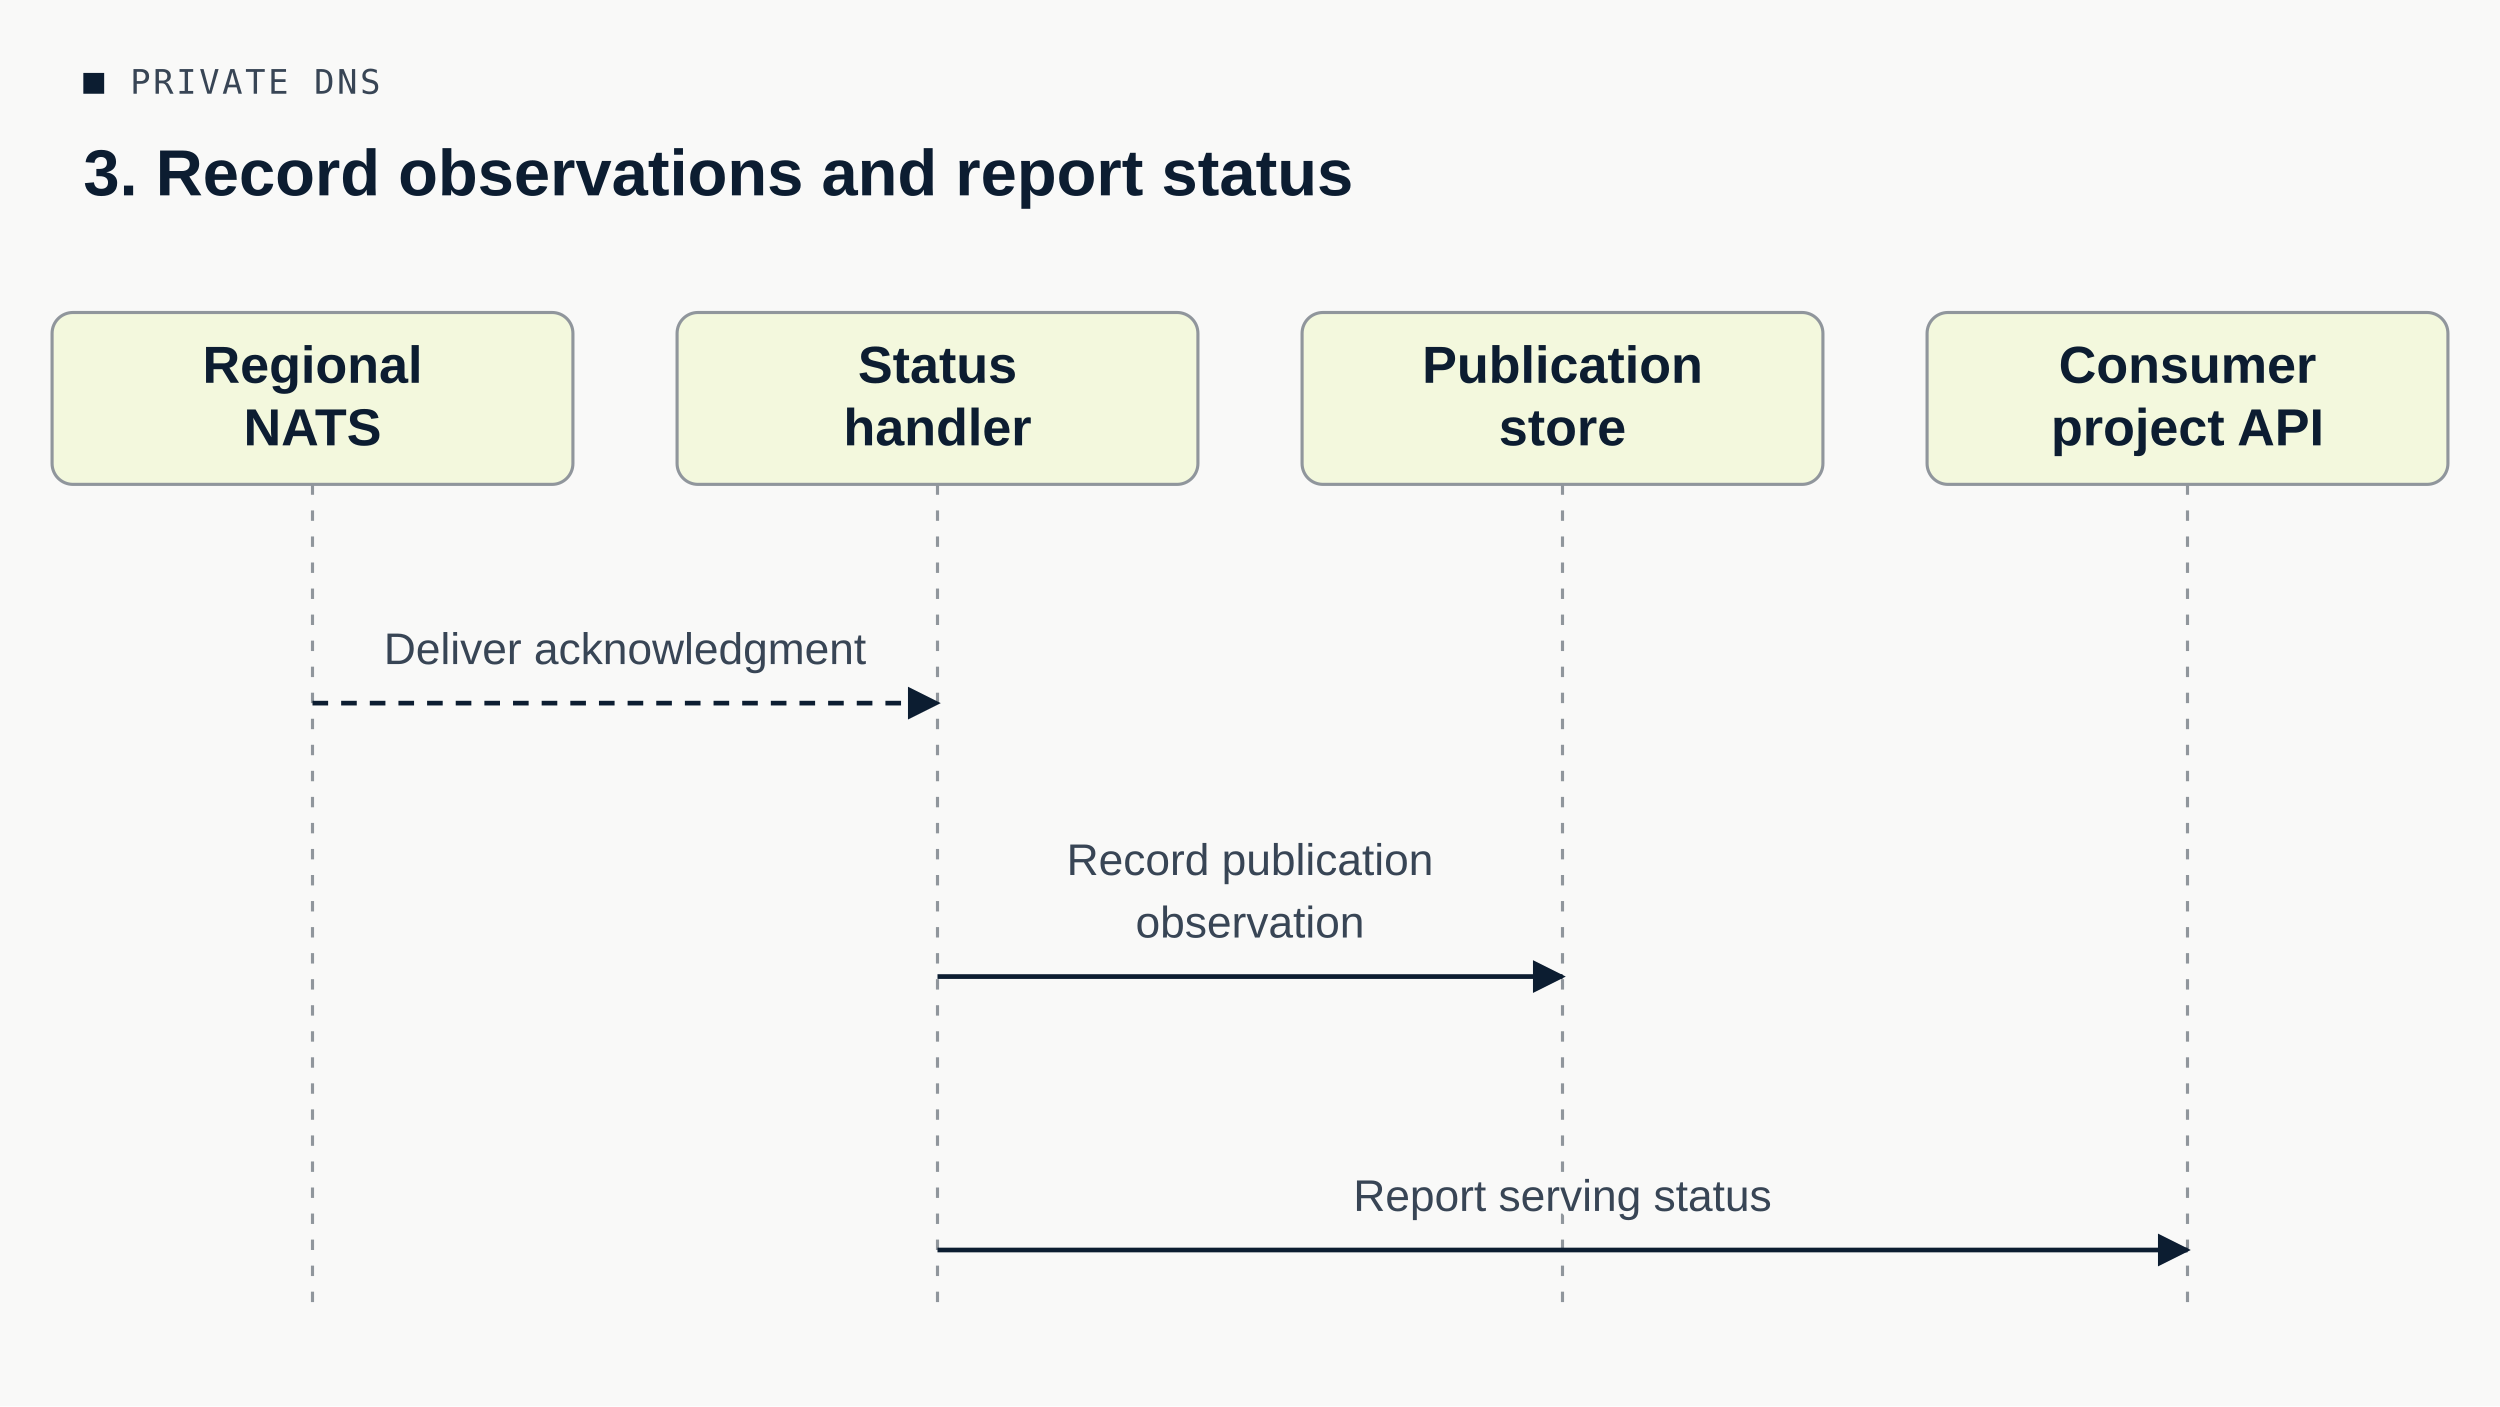
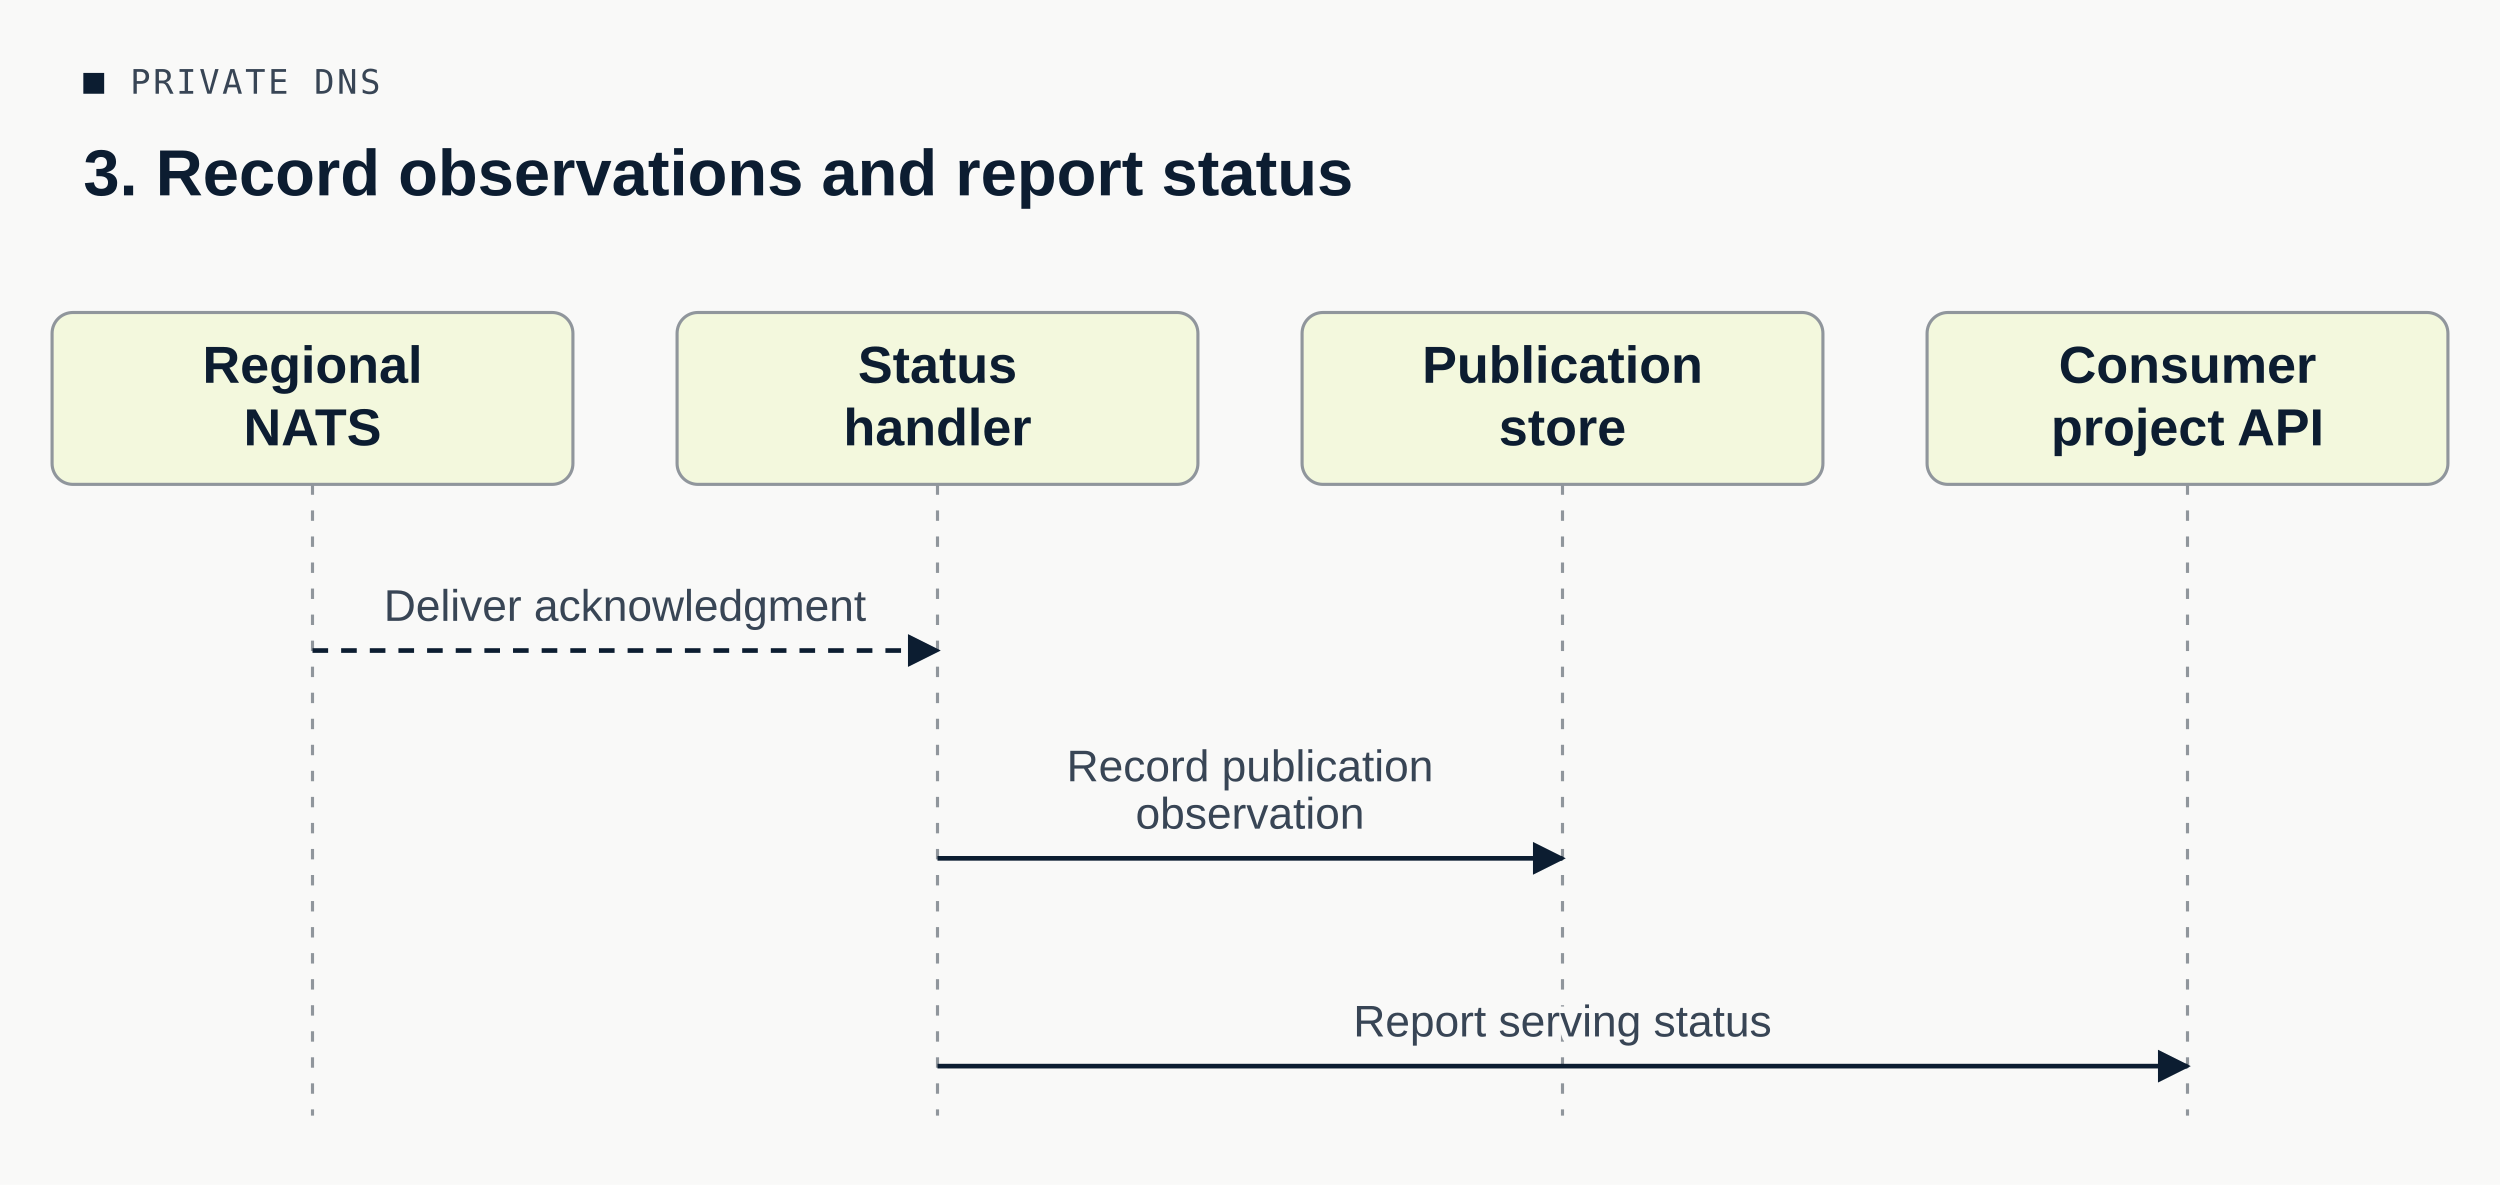
- <svg xmlns="http://www.w3.org/2000/svg" width="960" height="540" viewBox="0 0 960 540" role="img" aria-labelledby="title description">
+ <svg xmlns="http://www.w3.org/2000/svg" width="960" height="455" viewBox="0 0 960 455" role="img" aria-labelledby="title description">
  <defs>
    <marker id="arrow" viewBox="0 0 10 10" refX="9" refY="5" markerWidth="7" markerHeight="7" orient="auto-start-reverse">
      <path d="M 0 0 L 10 5 L 0 10 z" fill="#0C1D31" />
    </marker>
  </defs>
  <style>
    text { font-family: "Alliance No.1", "Alliance No 1", Arial, Helvetica, sans-serif; fill: #0C1D31; }
    .title { font-size: 25px; font-weight: 700; }
    .heading { font-size: 20px; font-weight: 700; }
    .label { font-size: 18px; }
    .detail { font-size: 17px; fill: #384555; }
    .message { font-size: 17px; fill: #384555; paint-order: stroke; stroke: #F9F9F8; stroke-width: 5px; stroke-linejoin: round; }
    .eyebrow { font-family: "DejaVu Sans Mono", monospace; font-size: 13px; letter-spacing: 1px; fill: #384555; }
    .mono { font-family: "DejaVu Sans Mono", monospace; font-size: 17px; }
    .edge { fill: none; stroke: #0C1D31; stroke-width: 1.8; stroke-linejoin: round; marker-end: url(#arrow); }
    .return { stroke-dasharray: 6 5; }
    .lifeline { stroke: #90969C; stroke-width: 1.2; stroke-dasharray: 4 6; }
  </style>
-   <rect width="960" height="540" fill="#F9F9F8" />
+   <rect width="960" height="455" fill="#F9F9F8" />
  <rect x="32" y="28" width="8" height="8" fill="#0C1D31" />
  <text x="50" y="36" class="eyebrow" text-anchor="start">PRIVATE DNS</text>
  <text x="32" y="75" class="title" text-anchor="start">3. Record observations and report status</text>
  <rect x="20" y="120" width="200" height="66" rx="8" fill="#F3F8DD" stroke="#90969C" stroke-width="1.2" />
-   <text x="120.0" y="147.0" class="heading" text-anchor="middle">Regional</text>
-   <text x="120.0" y="171.0" class="heading" text-anchor="middle">NATS</text>
-   <path d="M 120 186 V 505" class="lifeline" />
+   <text x="120.0" y="147" class="heading" text-anchor="middle">Regional</text>
+   <text x="120.0" y="171" class="heading" text-anchor="middle">NATS</text>
+   <path d="M 120 186 V 428.4" class="lifeline" />
  <rect x="260" y="120" width="200" height="66" rx="8" fill="#F3F8DD" stroke="#90969C" stroke-width="1.2" />
-   <text x="360.0" y="147.0" class="heading" text-anchor="middle">Status</text>
-   <text x="360.0" y="171.0" class="heading" text-anchor="middle">handler</text>
-   <path d="M 360 186 V 505" class="lifeline" />
+   <text x="360.0" y="147" class="heading" text-anchor="middle">Status</text>
+   <text x="360.0" y="171" class="heading" text-anchor="middle">handler</text>
+   <path d="M 360 186 V 428.4" class="lifeline" />
  <rect x="500" y="120" width="200" height="66" rx="8" fill="#F3F8DD" stroke="#90969C" stroke-width="1.2" />
-   <text x="600.0" y="147.0" class="heading" text-anchor="middle">Publication</text>
-   <text x="600.0" y="171.0" class="heading" text-anchor="middle">store</text>
-   <path d="M 600 186 V 505" class="lifeline" />
+   <text x="600.0" y="147" class="heading" text-anchor="middle">Publication</text>
+   <text x="600.0" y="171" class="heading" text-anchor="middle">store</text>
+   <path d="M 600 186 V 428.4" class="lifeline" />
  <rect x="740" y="120" width="200" height="66" rx="8" fill="#F3F8DD" stroke="#90969C" stroke-width="1.2" />
-   <text x="840.0" y="147.0" class="heading" text-anchor="middle">Consumer</text>
-   <text x="840.0" y="171.0" class="heading" text-anchor="middle">project API</text>
-   <path d="M 840 186 V 505" class="lifeline" />
-   <text x="240.0" y="255" class="message" text-anchor="middle">Deliver acknowledgment</text>
-   <path d="M 120 270 H 360" class="edge return" />
-   <text x="480.0" y="336" class="message" text-anchor="middle">Record publication</text>
-   <text x="480.0" y="360" class="message" text-anchor="middle">observation</text>
-   <path d="M 360 375 H 600" class="edge" />
-   <text x="600.0" y="465" class="message" text-anchor="middle">Report serving status</text>
-   <path d="M 360 480 H 840" class="edge" />
+   <text x="840.0" y="147" class="heading" text-anchor="middle">Consumer</text>
+   <text x="840.0" y="171" class="heading" text-anchor="middle">project API</text>
+   <path d="M 840 186 V 428.4" class="lifeline" />
+   <text x="240.0" y="238.4" class="message" text-anchor="middle">Deliver acknowledgment</text>
+   <path d="M 120 249.8 H 360" class="edge return" />
+   <text x="480.0" y="300" class="message" text-anchor="middle">Record publication</text>
+   <text x="480.0" y="318.2" class="message" text-anchor="middle">observation</text>
+   <path d="M 360 329.6 H 600" class="edge" />
+   <text x="600.0" y="398" class="message" text-anchor="middle">Report serving status</text>
+   <path d="M 360 409.4 H 840" class="edge" />
</svg>
